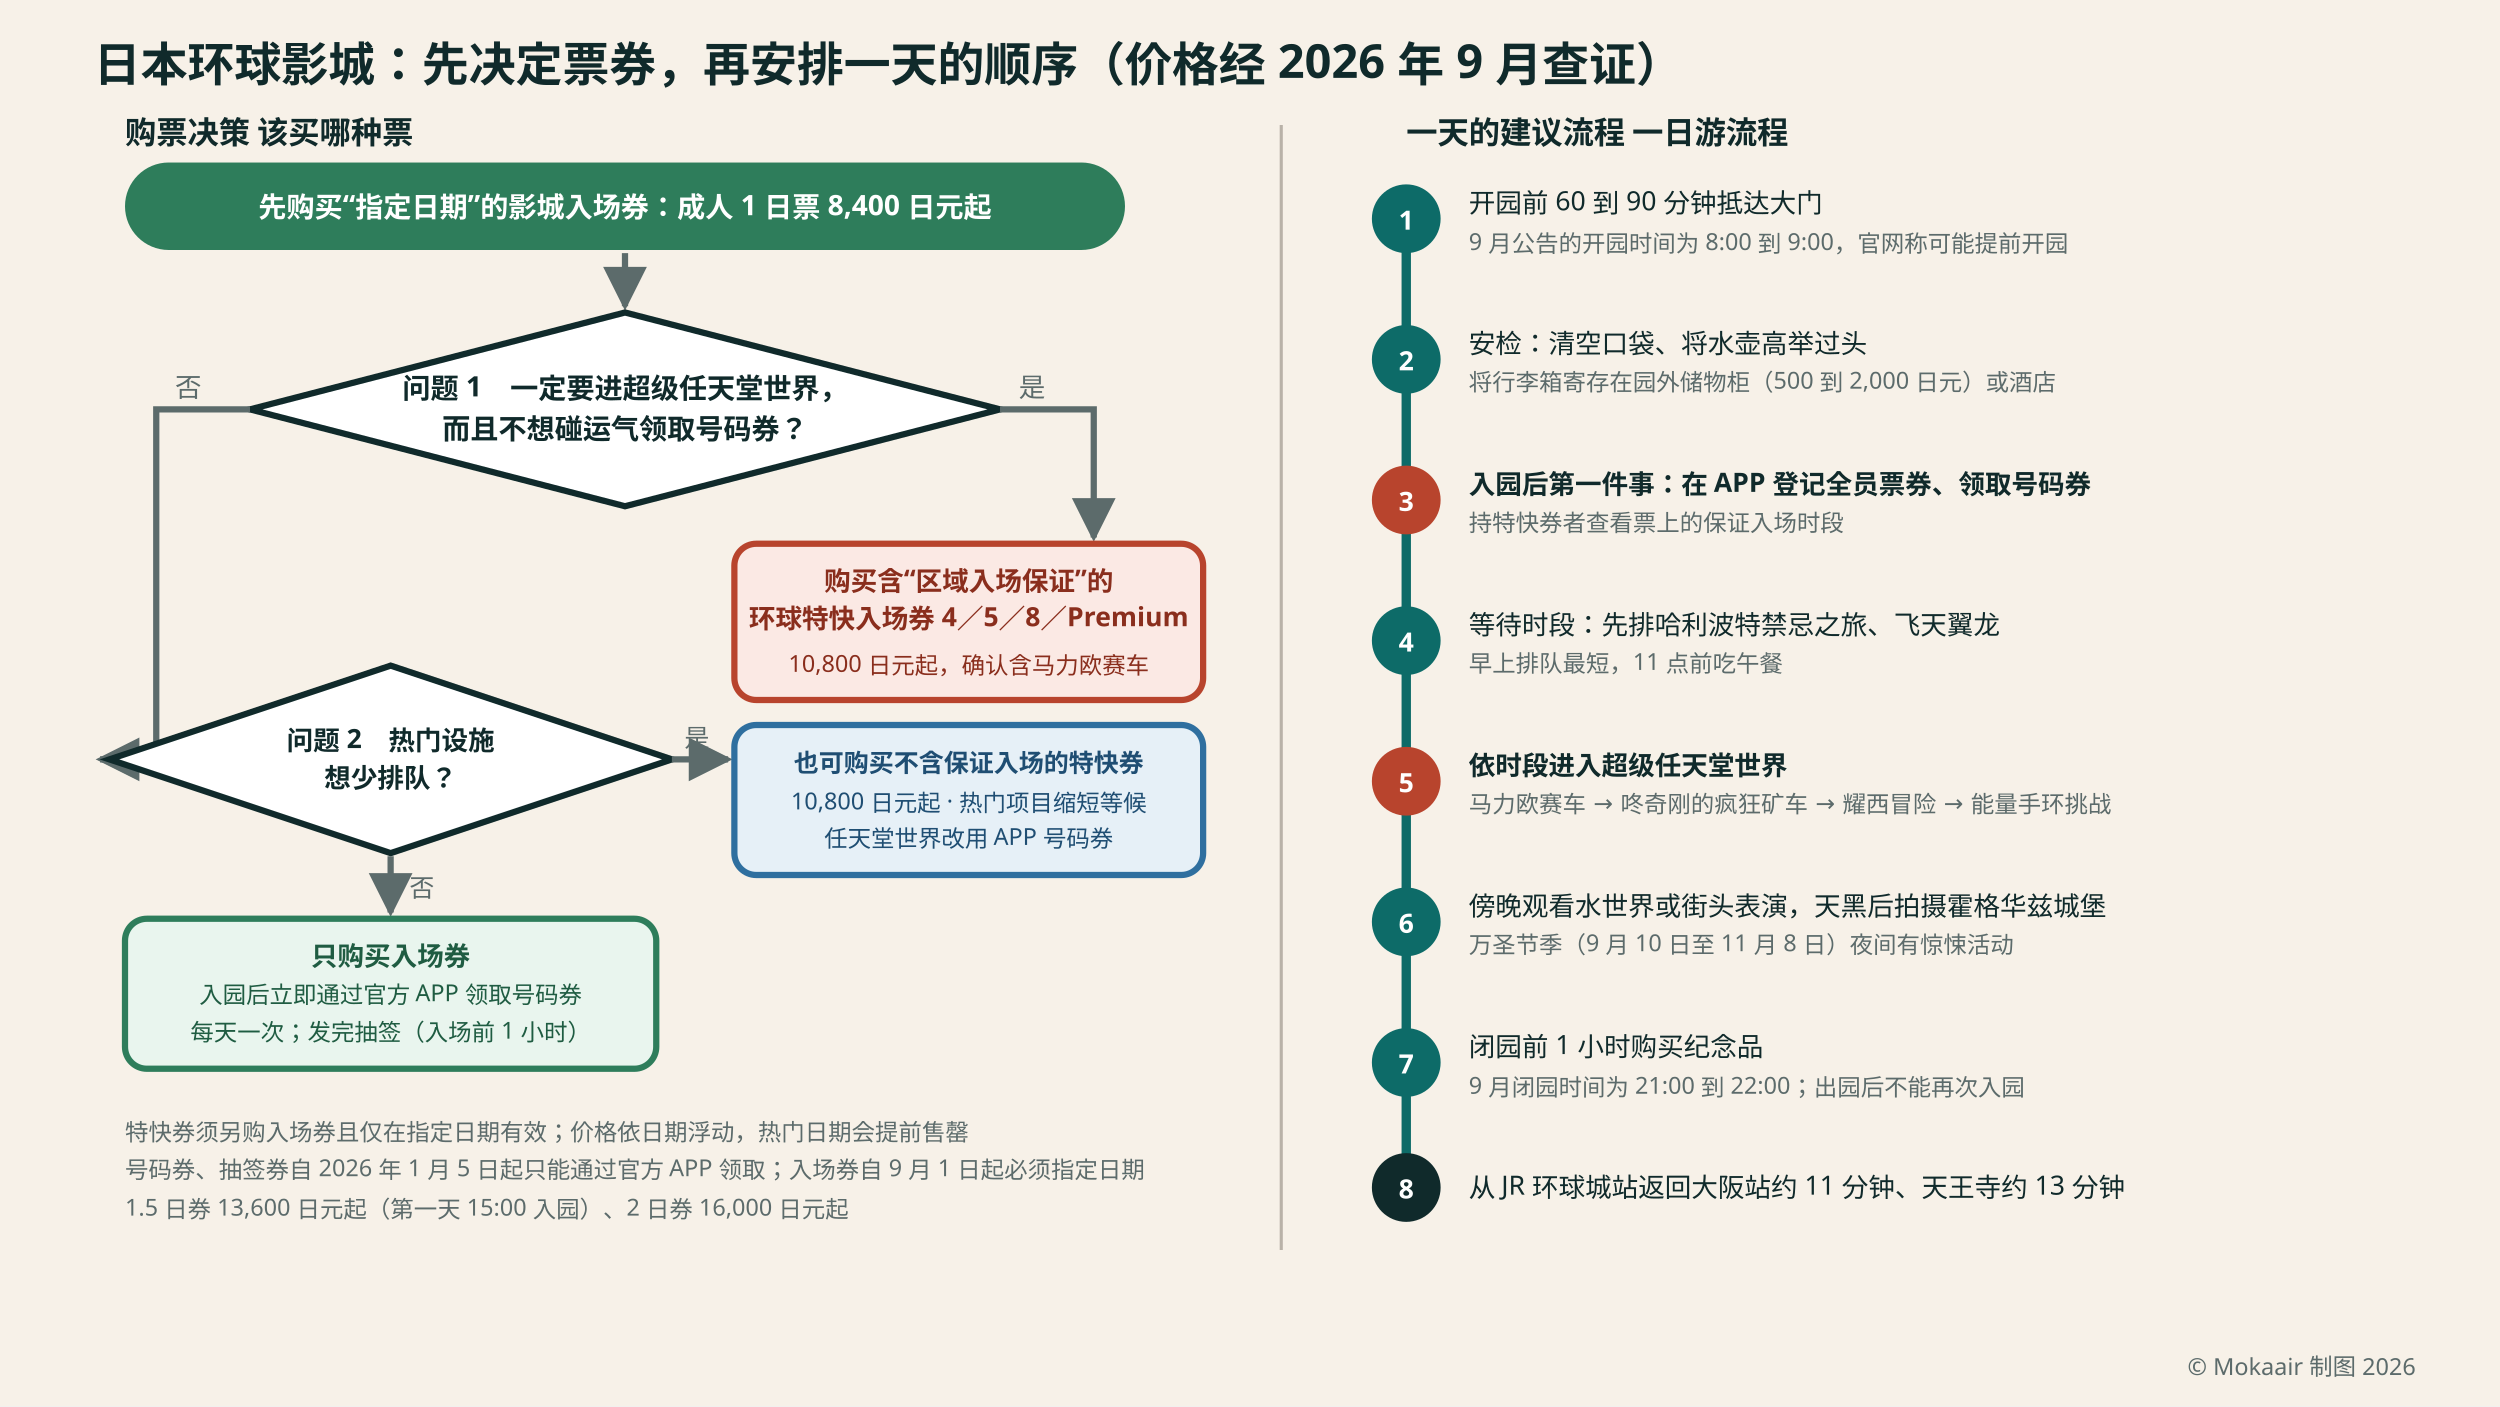
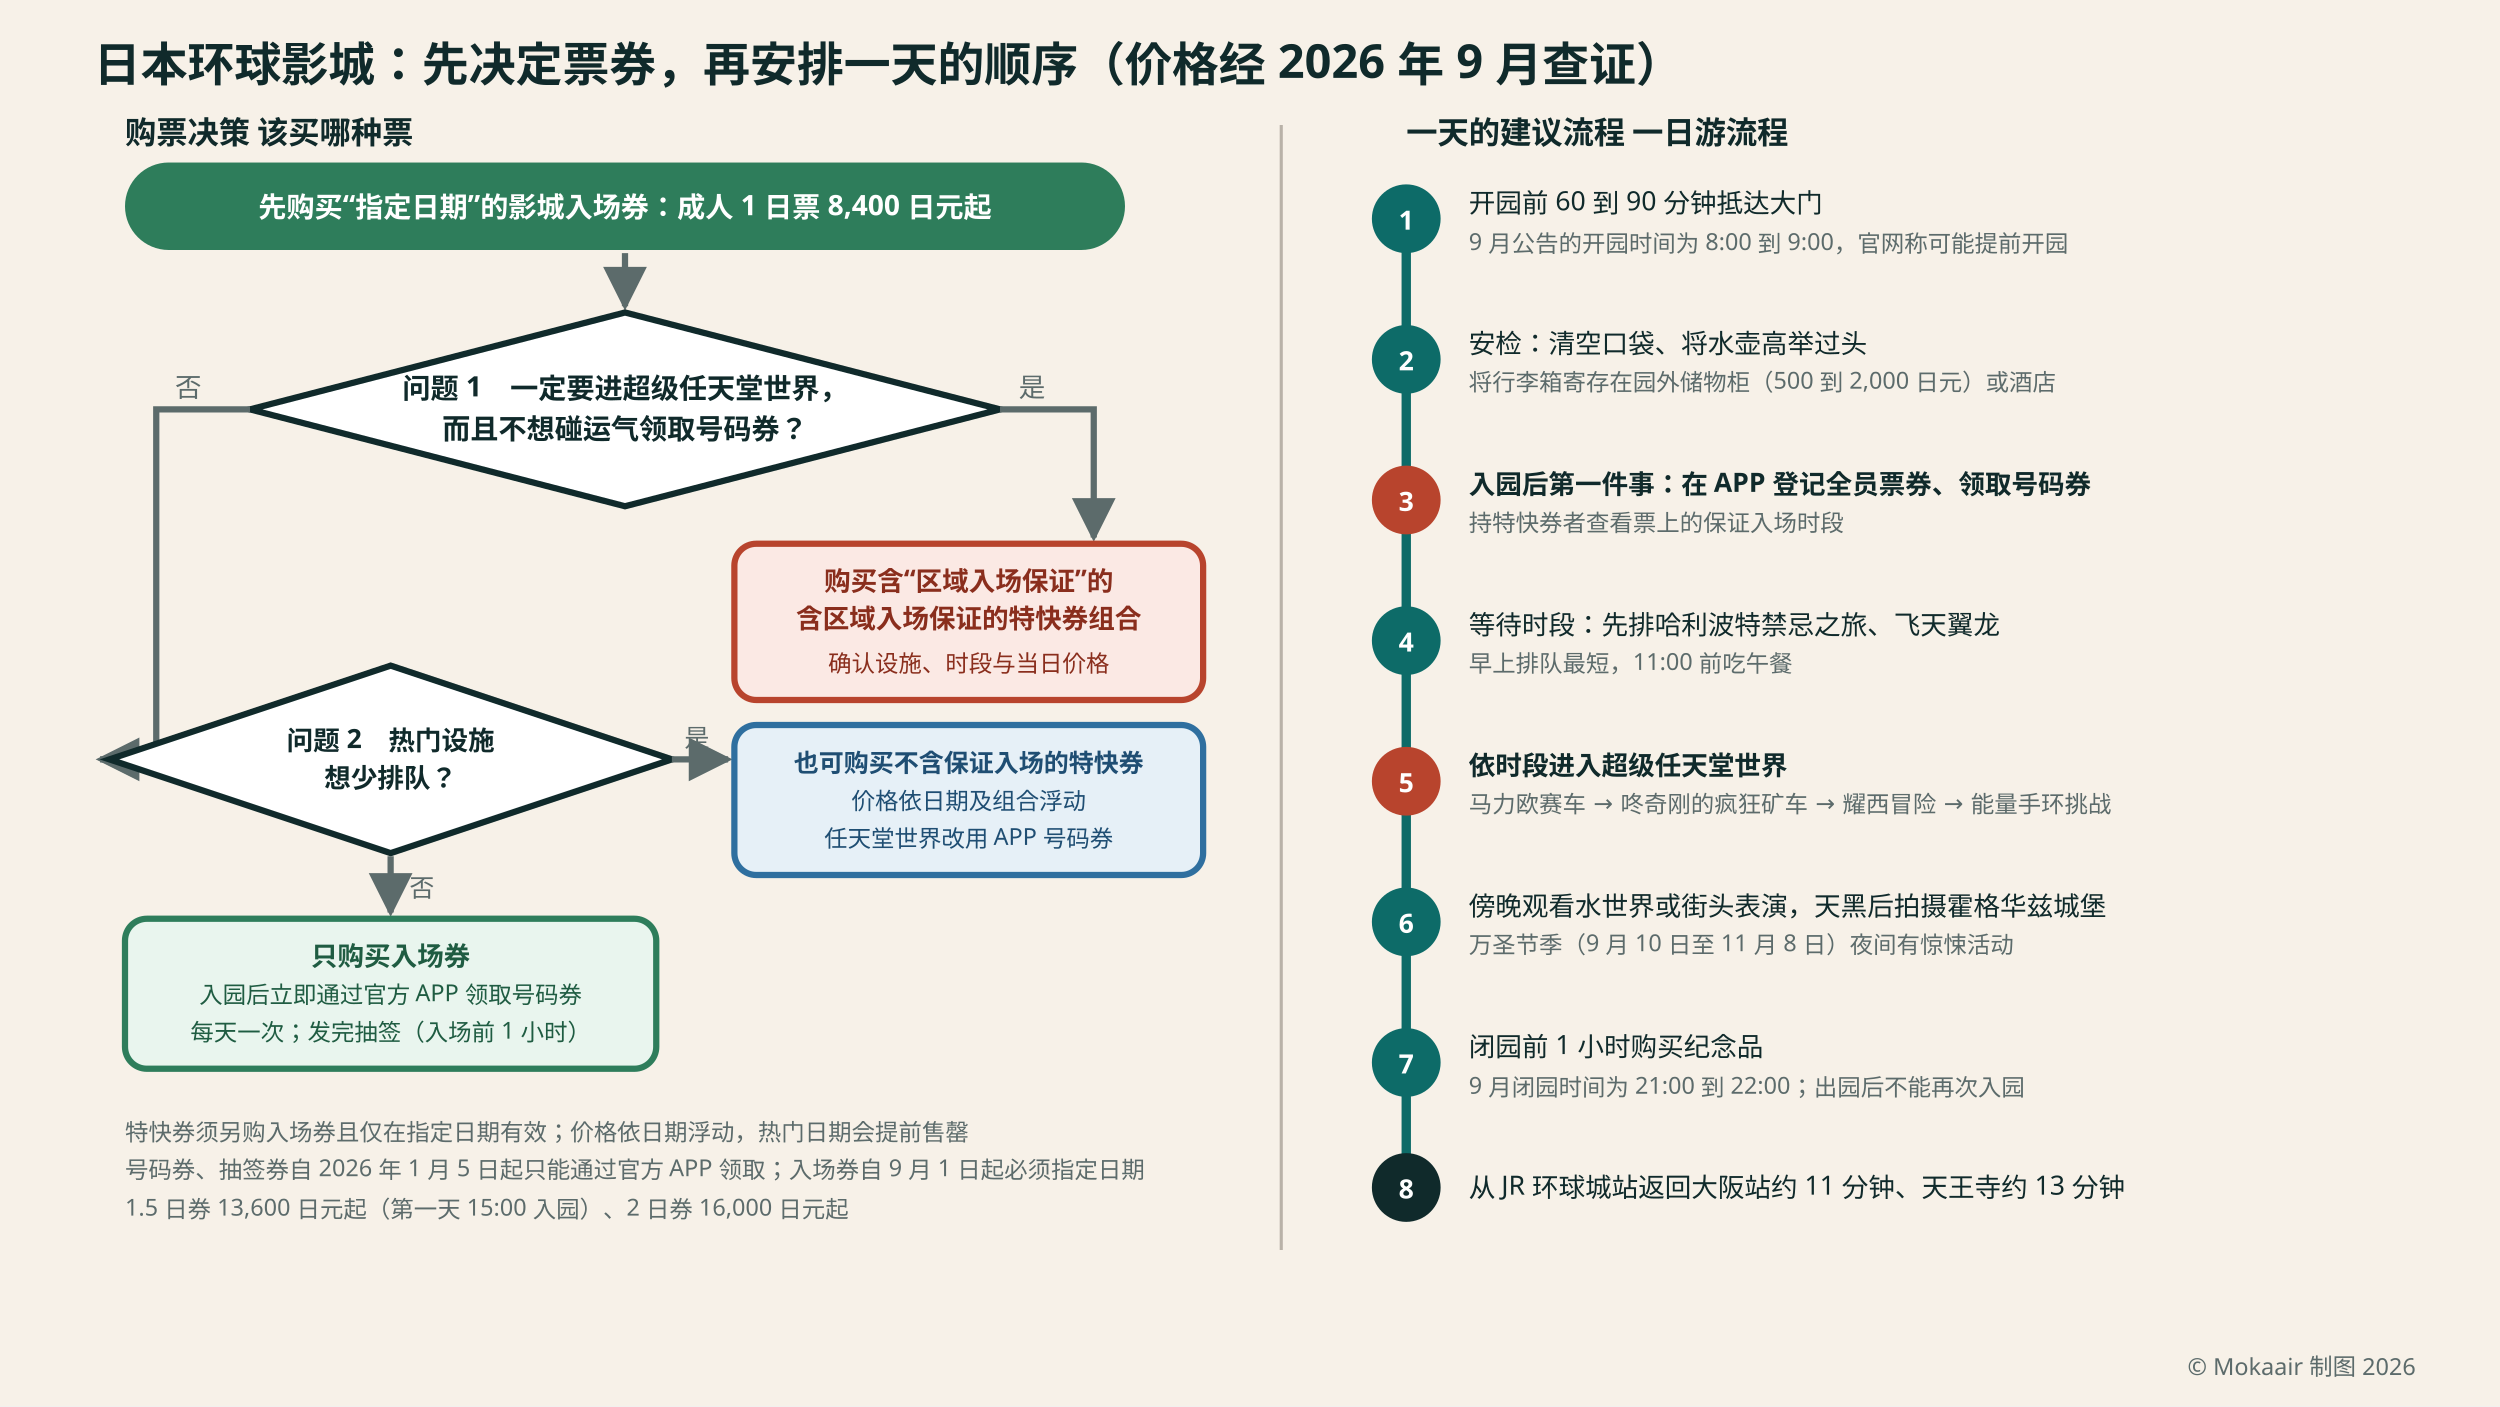
<svg xmlns="http://www.w3.org/2000/svg" viewBox="0 0 1600 900" width="1600" height="900" role="img" aria-labelledby="title desc" font-family="'Noto Sans TC','Noto Sans JP','PingFang TC','Microsoft JhengHei','Hiragino Sans',system-ui,sans-serif">
  <rect width="1600" height="900" fill="#F7F1E8" />
  <defs>
    <marker id="arrow" viewBox="0 0 10 10" refX="9" refY="5" markerWidth="7" markerHeight="7" orient="auto">
      <path d="M 0 0 L 10 5 L 0 10 z" fill="#5C6B6B" />
    </marker>
  </defs>
  <text x="60" y="52" font-size="30" font-weight="700" fill="#102A2B">日本环球影城：先决定票券，再安排一天的顺序（价格经 2026 年 9 月查证）</text>
  <text x="80" y="92" font-size="20" font-weight="700" fill="#102A2B">购票决策 该买哪种票</text>
  <rect x="80" y="104" width="640" height="56" rx="28" fill="#2E7D5B" />
  <text x="400" y="139" font-size="18" font-weight="700" fill="#FFFFFF" text-anchor="middle">先购买“指定日期”的影城入场券：成人 1 日票 8,400 日元起</text>
  <path d="M 400 162 L 400 196" stroke="#5C6B6B" stroke-width="4" marker-end="url(#arrow)" />
  <polygon points="400,200 640,262 400,324 160,262" fill="#FFFFFF" stroke="#102A2B" stroke-width="4" />
  <text x="400" y="255" font-size="18" font-weight="700" fill="#102A2B" text-anchor="middle">问题 1　一定要进超级任天堂世界，</text>
  <text x="400" y="281" font-size="18" font-weight="700" fill="#102A2B" text-anchor="middle">而且不想碰运气领取号码券？</text>
  <path d="M 640 262 L 700 262 L 700 344" stroke="#5C6B6B" stroke-width="4" fill="none" marker-end="url(#arrow)" />
  <text x="652" y="254" font-size="17" fill="#5C6B6B">是</text>
  <rect x="470" y="348" width="300" height="100" rx="14" fill="#FBE9E4" stroke="#B8442D" stroke-width="4" />
  <text x="620" y="378" font-size="17" font-weight="700" fill="#8A2E1D" text-anchor="middle">购买含“区域入场保证”的</text>
-   <text x="620" y="402" font-size="17" font-weight="700" fill="#8A2E1D" text-anchor="middle">环球特快入场券 4／5／8／Premium</text>
-   <text x="620" y="430" font-size="15" fill="#8A2E1D" text-anchor="middle" style="font-size: 15px;">10,800 日元起，确认含马力欧赛车</text>
+   <text x="620" y="402" font-size="17" font-weight="700" fill="#8A2E1D" text-anchor="middle">含区域入场保证的特快券组合</text>
+   <text x="620" y="430" font-size="15" fill="#8A2E1D" text-anchor="middle" style="font-size: 15px;">确认设施、时段与当日价格</text>
  <path d="M 160 262 L 100 262 L 100 486 L 64 486" stroke="#5C6B6B" stroke-width="4" fill="none" marker-end="url(#arrow)" />
  <text x="112" y="254" font-size="17" fill="#5C6B6B">否</text>
  <polygon points="250,426 430,486 250,546 70,486" fill="#FFFFFF" stroke="#102A2B" stroke-width="4" />
  <text x="250" y="480" font-size="17" font-weight="700" fill="#102A2B" text-anchor="middle">问题 2　热门设施</text>
  <text x="250" y="504" font-size="17" font-weight="700" fill="#102A2B" text-anchor="middle">想少排队？</text>
  <path d="M 430 486 L 466 486" stroke="#5C6B6B" stroke-width="4" fill="none" marker-end="url(#arrow)" />
  <text x="438" y="478" font-size="16" fill="#5C6B6B">是</text>
  <rect x="470" y="464" width="300" height="96" rx="14" fill="#E6F0F7" stroke="#2F6F9F" stroke-width="4" />
  <text x="620" y="494" font-size="16" font-weight="700" fill="#1F4E73" text-anchor="middle">也可购买不含保证入场的特快券</text>
-   <text x="620" y="518" font-size="15" fill="#1F4E73" text-anchor="middle">10,800 日元起 · 热门项目缩短等候</text>
+   <text x="620" y="518" font-size="15" fill="#1F4E73" text-anchor="middle">价格依日期及组合浮动</text>
  <text x="620" y="542" font-size="15" fill="#1F4E73" text-anchor="middle">任天堂世界改用 APP 号码券</text>
  <path d="M 250 548 L 250 584" stroke="#5C6B6B" stroke-width="4" fill="none" marker-end="url(#arrow)" />
  <text x="262" y="574" font-size="16" fill="#5C6B6B">否</text>
  <rect x="80" y="588" width="340" height="96" rx="14" fill="#E9F5EE" stroke="#2E7D5B" stroke-width="4" />
  <text x="250" y="618" font-size="17" font-weight="700" fill="#1F5C42" text-anchor="middle">只购买入场券</text>
  <text x="250" y="642" font-size="15" fill="#1F5C42" text-anchor="middle">入园后立即通过官方 APP 领取号码券</text>
  <text x="250" y="666" font-size="15" fill="#1F5C42" text-anchor="middle" style="font-size: 15px;">每天一次；发完抽签（入场前 1 小时）</text>
  <text x="80" y="730" font-size="15" fill="#5C6B6B">特快券须另购入场券且仅在指定日期有效；价格依日期浮动，热门日期会提前售罄</text>
  <text x="80" y="754" font-size="15" fill="#5C6B6B">号码券、抽签券自 2026 年 1 月 5 日起只能通过官方 APP 领取；入场券自 9 月 1 日起必须指定日期</text>
  <text x="80" y="778" font-size="15" fill="#5C6B6B">1.5 日券 13,600 日元起（第一天 15:00 入园）、2 日券 16,000 日元起</text>
  <line x1="820" y1="80" x2="820" y2="800" stroke="#B9B2A8" stroke-width="2" />
  <text x="900" y="92" font-size="20" font-weight="700" fill="#102A2B">一天的建议流程 一日游流程</text>
  <path d="M 900 130 L 900 760" stroke="#0D6B68" stroke-width="6" stroke-linecap="round" />
  <g font-size="17" fill="#102A2B">
    <circle cx="900" cy="140" r="22" fill="#0D6B68" />
    <text x="900" y="147" font-size="17" font-weight="700" fill="#FFFFFF" text-anchor="middle">1</text>
    <text x="940" y="136">开园前 60 到 90 分钟抵达大门</text>
    <text x="940" y="160" font-size="15" fill="#5C6B6B">9 月公告的开园时间为 8:00 到 9:00，官网称可能提前开园</text>
    <circle cx="900" cy="230" r="22" fill="#0D6B68" />
    <text x="900" y="237" font-size="17" font-weight="700" fill="#FFFFFF" text-anchor="middle">2</text>
    <text x="940" y="226">安检：清空口袋、将水壶高举过头</text>
    <text x="940" y="250" font-size="15" fill="#5C6B6B">将行李箱寄存在园外储物柜（500 到 2,000 日元）或酒店</text>
    <circle cx="900" cy="320" r="22" fill="#B8442D" />
    <text x="900" y="327" font-size="17" font-weight="700" fill="#FFFFFF" text-anchor="middle">3</text>
    <text x="940" y="316" font-weight="700">入园后第一件事：在 APP 登记全员票券、领取号码券</text>
    <text x="940" y="340" font-size="15" fill="#5C6B6B">持特快券者查看票上的保证入场时段</text>
    <circle cx="900" cy="410" r="22" fill="#0D6B68" />
    <text x="900" y="417" font-size="17" font-weight="700" fill="#FFFFFF" text-anchor="middle">4</text>
    <text x="940" y="406">等待时段：先排哈利波特禁忌之旅、飞天翼龙</text>
-     <text x="940" y="430" font-size="15" fill="#5C6B6B">早上排队最短，11 点前吃午餐</text>
+     <text x="940" y="430" font-size="15" fill="#5C6B6B">早上排队最短，11:00 前吃午餐</text>
    <circle cx="900" cy="500" r="22" fill="#B8442D" />
    <text x="900" y="507" font-size="17" font-weight="700" fill="#FFFFFF" text-anchor="middle">5</text>
    <text x="940" y="496" font-weight="700">依时段进入超级任天堂世界</text>
    <text x="940" y="520" font-size="15" fill="#5C6B6B">马力欧赛车 → 咚奇刚的疯狂矿车 → 耀西冒险 → 能量手环挑战</text>
    <circle cx="900" cy="590" r="22" fill="#0D6B68" />
    <text x="900" y="597" font-size="17" font-weight="700" fill="#FFFFFF" text-anchor="middle">6</text>
    <text x="940" y="586">傍晚观看水世界或街头表演，天黑后拍摄霍格华兹城堡</text>
    <text x="940" y="610" font-size="15" fill="#5C6B6B">万圣节季（9 月 10 日至 11 月 8 日）夜间有惊悚活动</text>
    <circle cx="900" cy="680" r="22" fill="#0D6B68" />
    <text x="900" y="687" font-size="17" font-weight="700" fill="#FFFFFF" text-anchor="middle">7</text>
    <text x="940" y="676">闭园前 1 小时购买纪念品</text>
    <text x="940" y="700" font-size="15" fill="#5C6B6B">9 月闭园时间为 21:00 到 22:00；出园后不能再次入园</text>
    <circle cx="900" cy="760" r="22" fill="#102A2B" />
    <text x="900" y="767" font-size="17" font-weight="700" fill="#FFFFFF" text-anchor="middle">8</text>
    <text x="940" y="766">从 JR 环球城站返回大阪站约 11 分钟、天王寺约 13 分钟</text>
  </g>
  <text x="1400" y="880" font-size="15" fill="#5C6B6B">© Mokaair 制图 2026</text>
</svg>
